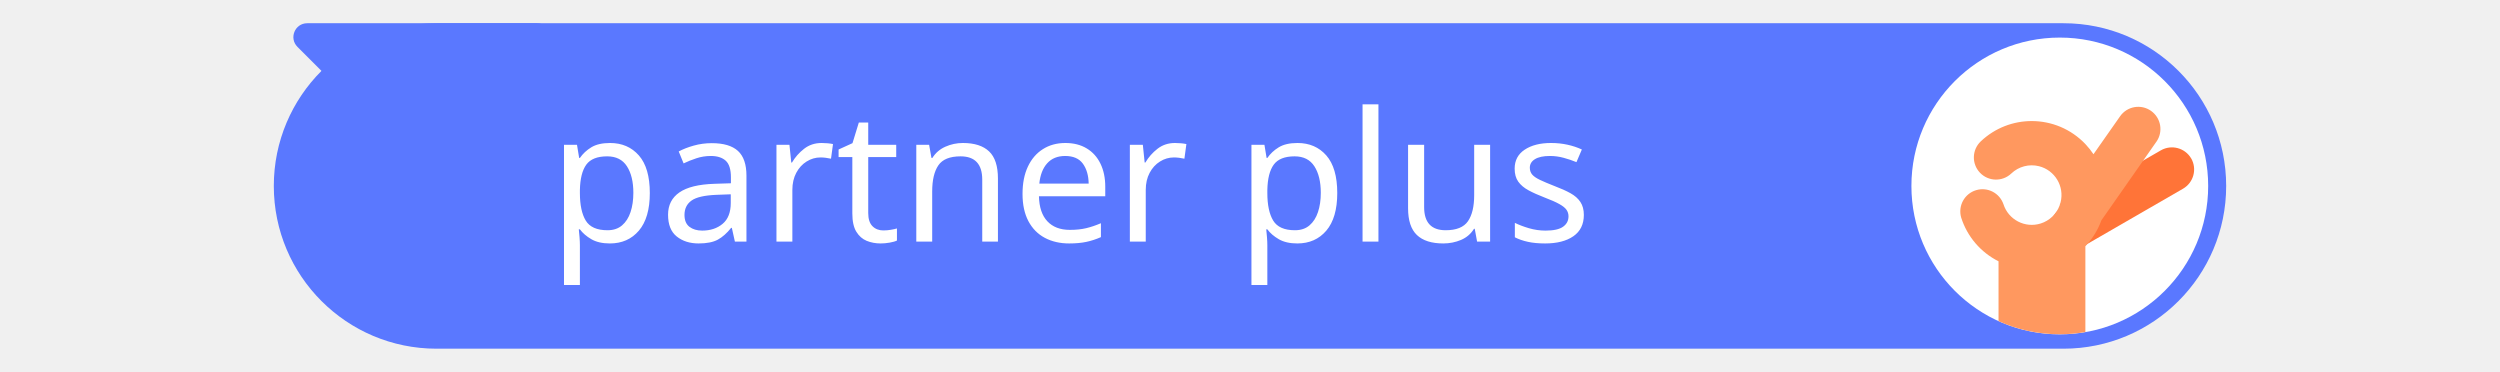
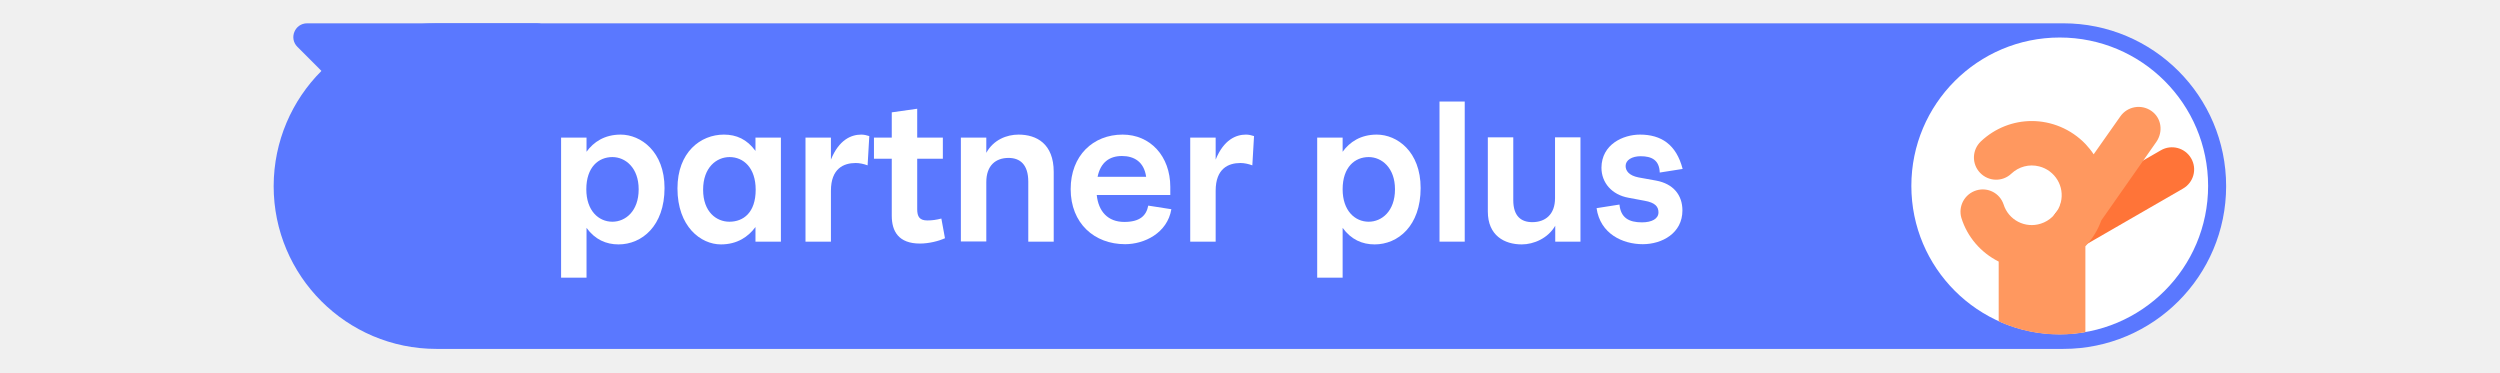
- <svg xmlns="http://www.w3.org/2000/svg" id="_Layer_" data-name="&amp;lt;Layer&amp;gt;" viewBox="0 0 1179.39 175.46">
-   <defs>
-     <style>
-       .cls-1, .cls-2 {
-         fill: #fff;
-       }
- 
-       .cls-3 {
-         fill: #5a78ff;
-       }
- 
-       .cls-2 {
-         font-family: VippsDisplay-Regular, 'Vipps Display';
-         font-size: 85.23px;
-       }
- 
-       .cls-4 {
-         fill: #ff985f;
-       }
- 
-       .cls-4, .cls-5 {
-         fill-rule: evenodd;
-       }
- 
-       .cls-5 {
-         fill: #ff7438;
-       }
-     </style>
-   </defs>
+ <svg xmlns="http://www.w3.org/2000/svg" version="1.1" id="_Layer_" x="0px" y="0px" viewBox="0 0 1179.4 175.5" style="enable-background:new 0 0 1179.4 175.5;" xml:space="preserve">
+   <style type="text/css">
+ 	.st0{fill:#5A78FF;}
+ 	.st1{enable-background:new    ;}
+ 	.st2{fill:#FFFFFF;}
+ 	.st3{fill-rule:evenodd;clip-rule:evenodd;fill:#FF7438;}
+ 	.st4{fill-rule:evenodd;clip-rule:evenodd;fill:#FF985F;}
+ </style>
  <g>
-     <path class="cls-3" d="m140.33,22.11c-4.12-4.12-1.2-11.15,4.62-11.15h108.37c3.61,0,6.53,2.93,6.53,6.53v108.37c0,5.82-7.04,8.74-11.15,4.62L140.33,22.11Z" />
-     <rect class="cls-3" x="129.17" y="10.96" width="921.04" height="153.54" rx="76.77" ry="76.77" />
-   </g>
-   <text class="cls-2" transform="translate(258.82 113.99)">
-     <tspan x="0" y="0">partner plus</tspan>
-   </text>
-   <g>
-     <circle class="cls-1" cx="971.72" cy="87.73" r="70" />
-     <path class="cls-5" d="m1033.7,74.74c-2.9-4.98-9.28-6.69-14.28-3.83l-46.82,27.03c-4.93,3.01-6.49,9.44-3.49,14.37,2.9,4.77,9.04,6.41,13.94,3.74l46.83-27.04c4.98-2.9,6.69-9.27,3.83-14.28Z" />
-     <path class="cls-4" d="m1017.27,66.88l-25.94,37.08c-1.64,4.54-4.21,8.7-7.54,12.2v40.48c-3.94.69-8,1.05-12.14,1.05-10.28,0-20.04-2.22-28.83-6.2v-28.22c-8.4-4.21-14.75-11.63-17.61-20.58-1.63-5.54,1.53-11.35,7.08-12.99,5.36-1.58,11.01,1.33,12.84,6.61,2.35,7.38,10.24,11.46,17.62,9.11,4.08-1.3,7.35-4.4,8.86-8.41.12-.54.28-1.07.49-1.58,1.88-7.51-2.68-15.13-10.19-17.02-4.66-1.17-9.6.13-13.08,3.45-4.19,3.97-10.8,3.8-14.78-.39-3.97-4.19-3.8-10.8.39-14.78,6.76-6.4,15.4-9.58,24.03-9.58,9.25,0,18.49,3.66,25.36,10.9,1.39,1.47,2.66,3.06,3.78,4.75l12.56-17.91c3.32-4.73,9.84-5.88,14.57-2.56,4.73,3.32,5.88,9.84,2.56,14.57Z" />
+     <g>
+       <path class="st0" d="M140.3,22.1c-4.1-4.1-1.2-11.1,4.6-11.1h108.4c3.6,0,6.5,2.9,6.5,6.5v108.4c0,5.8-7,8.7-11.2,4.6L140.3,22.1z    " />
+       <path class="st0" d="M205.9,11h767.5c42.4,0,76.8,34.4,76.8,76.8v0c0,42.4-34.4,76.8-76.8,76.8H205.9c-42.4,0-76.8-34.4-76.8-76.8    v0C129.2,45.3,163.5,11,205.9,11z" />
+     </g>
+     <g class="st1">
+       <path class="st2" d="M313.5,88.7c0,17.9-10.7,26.6-21.7,26.6c-5.9,0-11.1-2.3-15.1-7.8V131h-12V64.9h12v6.7    c3.3-4.6,8.5-8.1,16.1-8.1C302.3,63.5,313.5,71.5,313.5,88.7z M276.6,89.3c0,10.1,5.8,15.3,12.3,15.3c6.1,0,12.4-4.9,12.4-15.3    c0-10.2-6.3-15.2-12.4-15.2C282.4,74.1,276.6,78.8,276.6,89.3z" />
+       <path class="st2" d="M319.6,88.9c0-17.1,10.9-25.4,21.9-25.4c5.9,0,10.9,2.2,14.9,7.7v-6.3h12V114h-12v-6.9    c-3.4,4.6-8.6,8.2-16.3,8.2C330.6,115.3,319.6,106.9,319.6,88.9z M331.7,89.5c0,10.5,6.3,15.1,12.4,15.1c6.6,0,12.4-4.3,12.4-15.1    c0-10.4-5.8-15.4-12.3-15.4C338.1,74.1,331.7,78.9,331.7,89.5z" />
+       <path class="st2" d="M392,90v24h-12V64.9h12v10.4c3.8-9.4,9.6-11.8,14.3-11.8c1.3,0,2.6,0.3,3.8,0.7L409.3,78    c-1.9-0.7-3.9-1.1-5.6-1.1C398,76.9,392,79.5,392,90z" />
+       <path class="st2" d="M432.7,51.3v13.6h12.1v10h-12.1v23.8c0,3.5,1.1,5.3,4.8,5.3c2.2,0,4.3-0.3,6.6-0.9l1.7,9.3    c-2.9,1.3-7.5,2.5-11.8,2.5c-10.1,0-13.3-5.8-13.3-13.1V74.9h-8.4v-10h8.4V53L432.7,51.3z" />
+       <path class="st2" d="M465.3,85.9v28h-12V64.9h12v7.2c3.4-6.2,9.7-8.6,15.2-8.6c8.5,0,16.6,4.3,16.6,17.6V114h-12V85.7    c0-8.2-4-11.2-9.3-11.2C469.7,74.5,465.3,78.1,465.3,85.9z" />
+       <path class="st2" d="M517.4,92c0.8,7.7,5.2,12.7,13,12.7c7.4,0,10.4-3,11.3-7.7l10.9,1.7c-1.9,11.3-12.8,16.5-21.8,16.5    c-14.5,0-25.7-9.8-25.7-26c0-15.8,10.6-25.7,24.5-25.7c13.1,0,22.5,10.2,22.5,24.7V92H517.4z M517.8,83.4h22.9    c-1-7.1-5.7-9.8-11.4-9.8C523.4,73.6,519.2,76.6,517.8,83.4z" />
+       <path class="st2" d="M573.5,90v24h-12V64.9h12v10.4c3.8-9.4,9.6-11.8,14.3-11.8c1.3,0,2.6,0.3,3.8,0.7L590.8,78    c-1.9-0.7-3.9-1.1-5.6-1.1C579.5,76.9,573.5,79.5,573.5,90z" />
+       <path class="st2" d="M670.2,88.7c0,17.9-10.7,26.6-21.7,26.6c-5.9,0-11.1-2.3-15.1-7.8V131h-12V64.9h12v6.7    c3.3-4.6,8.5-8.1,16.1-8.1C659.1,63.5,670.2,71.5,670.2,88.7z M633.4,89.3c0,10.1,5.8,15.3,12.3,15.3c6.1,0,12.4-4.9,12.4-15.3    c0-10.2-6.3-15.2-12.4-15.2C639.2,74.1,633.4,78.8,633.4,89.3z" />
+       <path class="st2" d="M691,47.9V114h-11.9V47.9H691z" />
+       <path class="st2" d="M733.7,114v-7.5c-3.4,5.9-10.1,8.8-15.8,8.8c-8.2,0-16-4.2-16-15.5V64.8h12v29.6c0,7.7,3.8,10.4,9,10.4    c6.1,0,10.7-3.6,10.7-11.3V64.8h12V114H733.7z" />
+       <path class="st2" d="M773.7,63.5c9.9,0,17.1,4.6,20.1,16.2L783,81.4c-0.2-5.9-3.8-7.7-9-7.7c-4.1,0-7.1,1.8-7.1,4.6    c0,2.2,1.5,4.5,6.1,5.4l8.3,1.5c8.1,1.5,12.4,6.8,12.4,14.1c0,10.7-9.6,15.9-18.7,15.9c-9.5,0-20.1-4.9-21.8-17l10.8-1.7    c0.6,6.2,4.4,8.4,10.6,8.4c4.7,0,7.8-1.7,7.8-4.7c0-2.6-1.4-4.6-6.6-5.5l-7.5-1.4c-7.9-1.4-12.8-7.1-12.8-14.2    C755.6,68.1,765.7,63.5,773.7,63.5z" />
+     </g>
+     <g>
+       <circle class="st2" cx="971.7" cy="87.7" r="70" />
+       <path class="st3" d="M1033.7,74.7c-2.9-5-9.3-6.7-14.3-3.8l-46.8,27c-4.9,3-6.5,9.4-3.5,14.4c2.9,4.8,9,6.4,13.9,3.7l46.8-27    C1034.9,86.1,1036.6,79.7,1033.7,74.7L1033.7,74.7z" />
+       <path class="st4" d="M1017.3,66.9L991.3,104c-1.6,4.5-4.2,8.7-7.5,12.2v40.5c-3.9,0.7-8,1.1-12.1,1.1c-10.3,0-20-2.2-28.8-6.2    v-28.2c-8.4-4.2-14.8-11.6-17.6-20.6c-1.6-5.5,1.5-11.3,7.1-13c5.4-1.6,11,1.3,12.8,6.6c2.3,7.4,10.2,11.5,17.6,9.1    c4.1-1.3,7.3-4.4,8.9-8.4c0.1-0.5,0.3-1.1,0.5-1.6c1.9-7.5-2.7-15.1-10.2-17c-4.7-1.2-9.6,0.1-13.1,3.4c-4.2,4-10.8,3.8-14.8-0.4    c-4-4.2-3.8-10.8,0.4-14.8c6.8-6.4,15.4-9.6,24-9.6c9.2,0,18.5,3.7,25.4,10.9c1.4,1.5,2.7,3.1,3.8,4.8l12.6-17.9    c3.3-4.7,9.8-5.9,14.6-2.6S1020.6,62.1,1017.3,66.9L1017.3,66.9z" />
+     </g>
  </g>
</svg>
